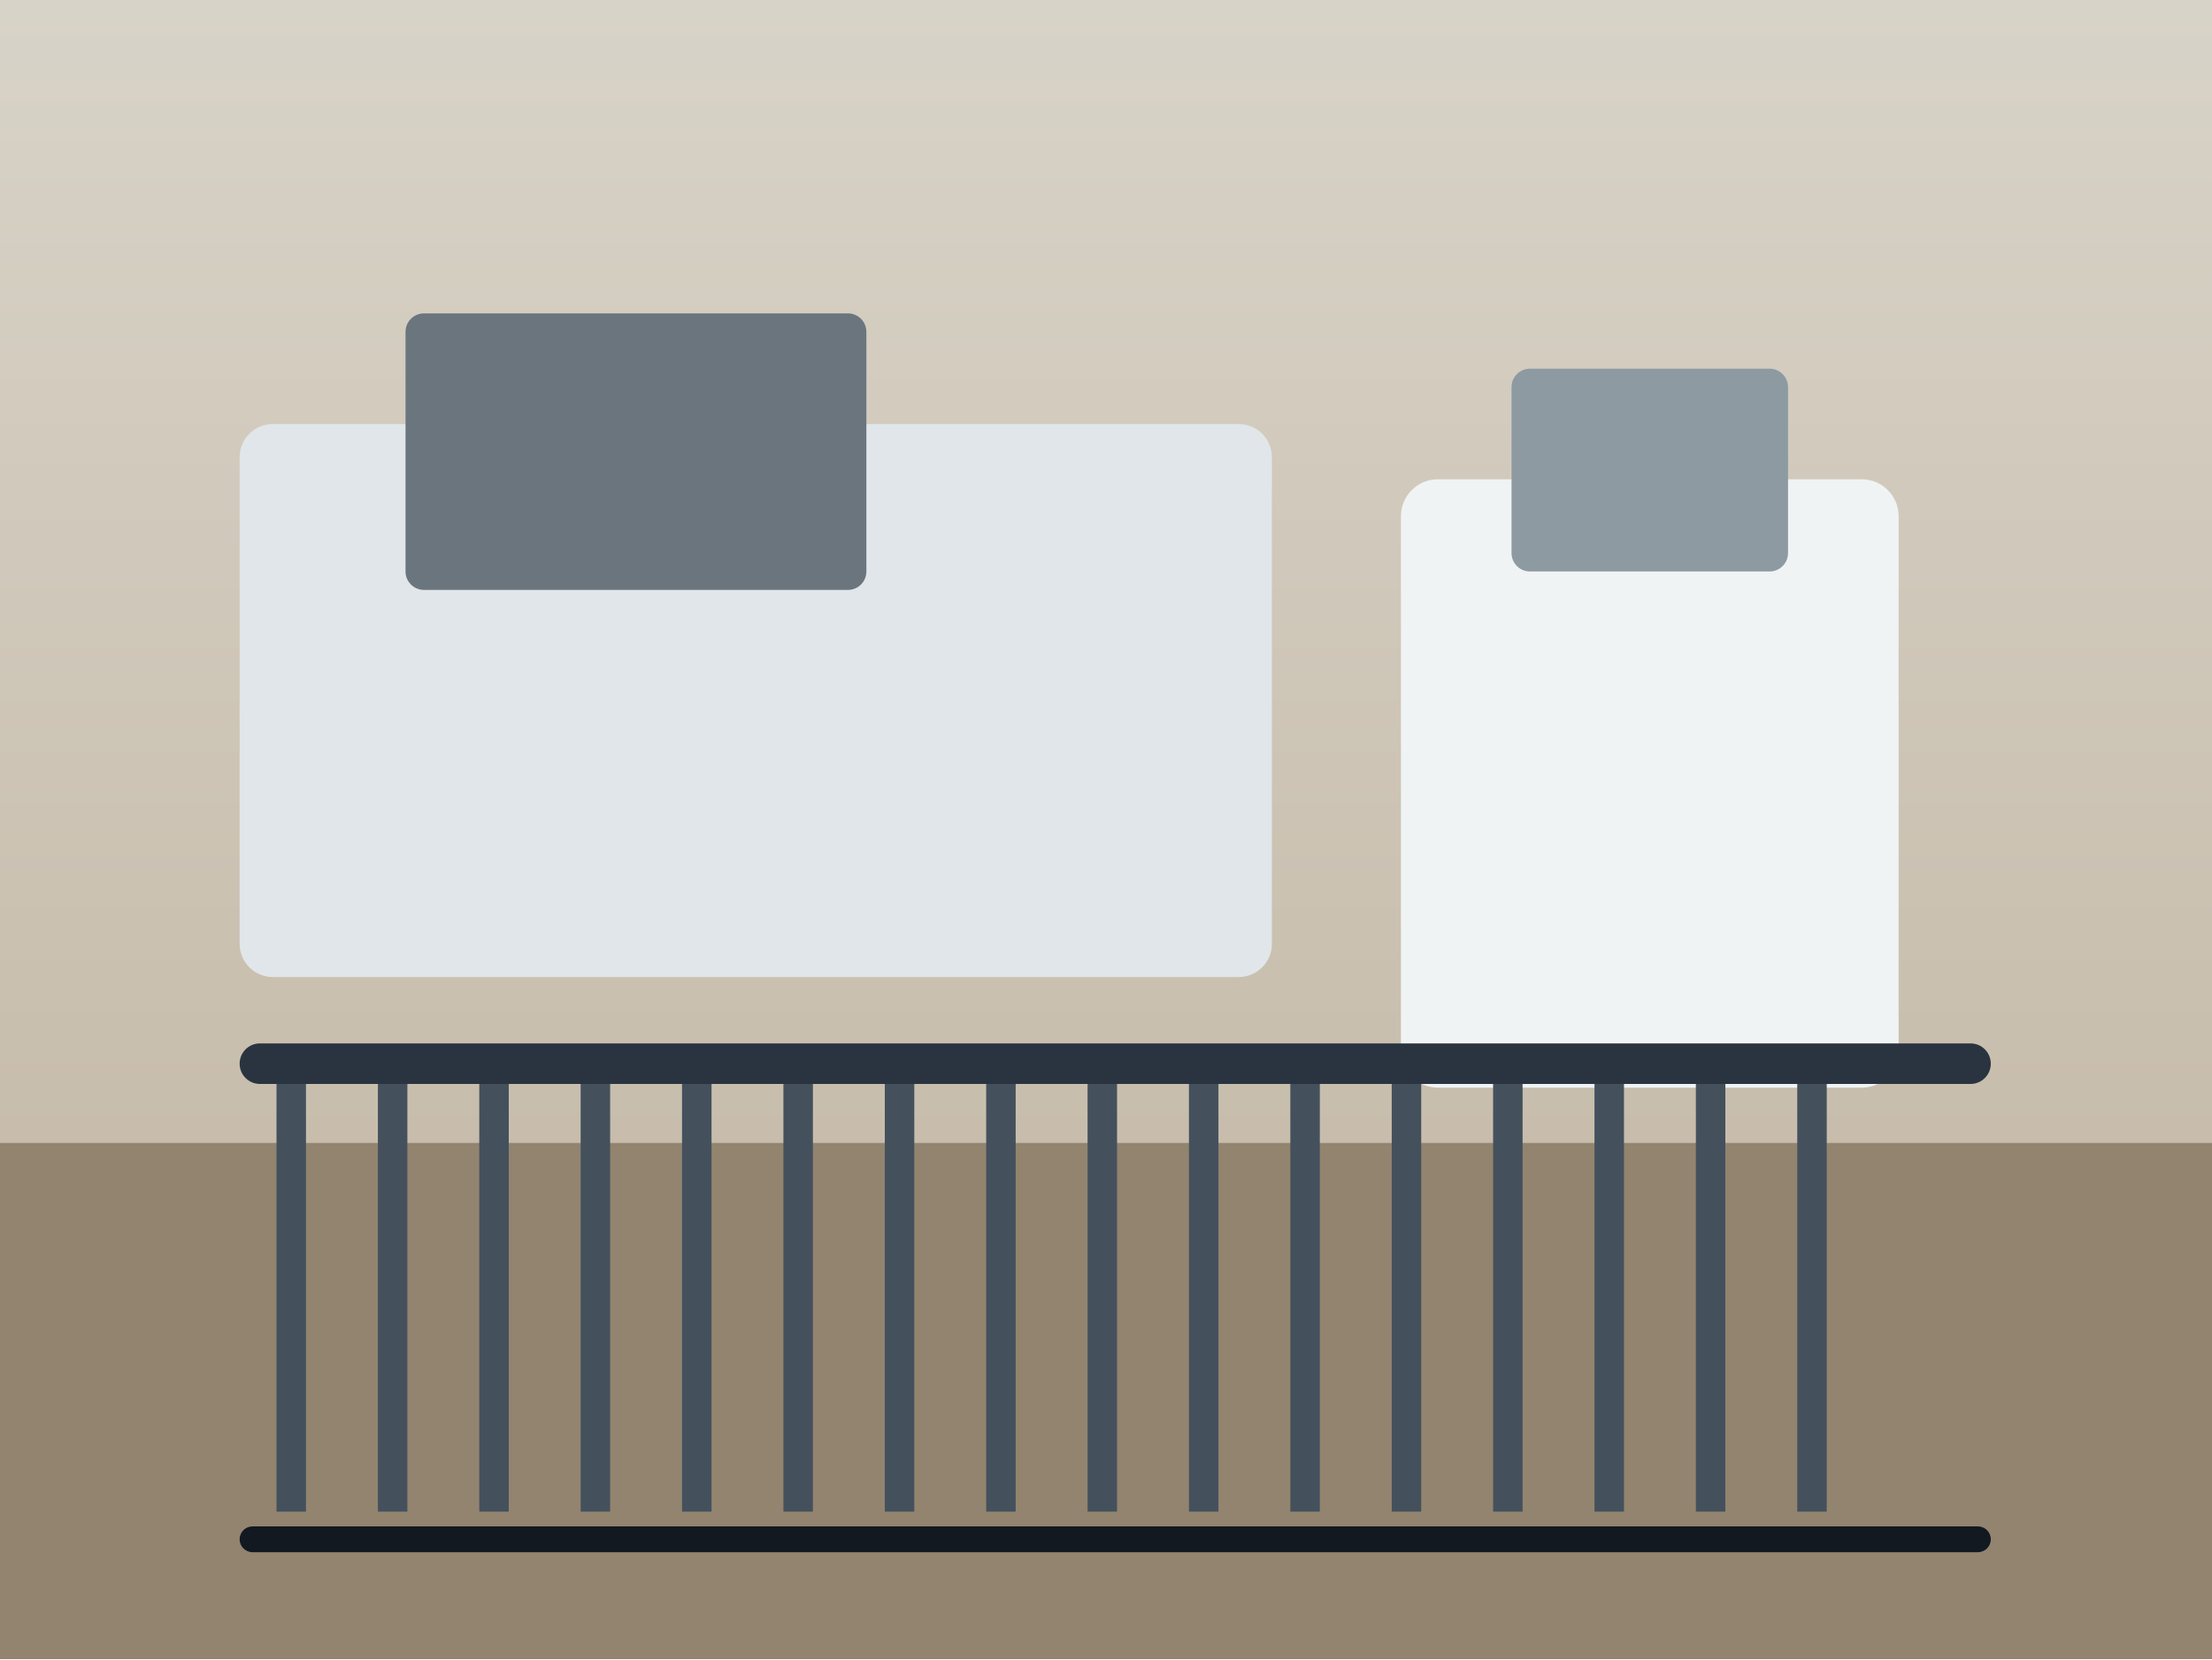
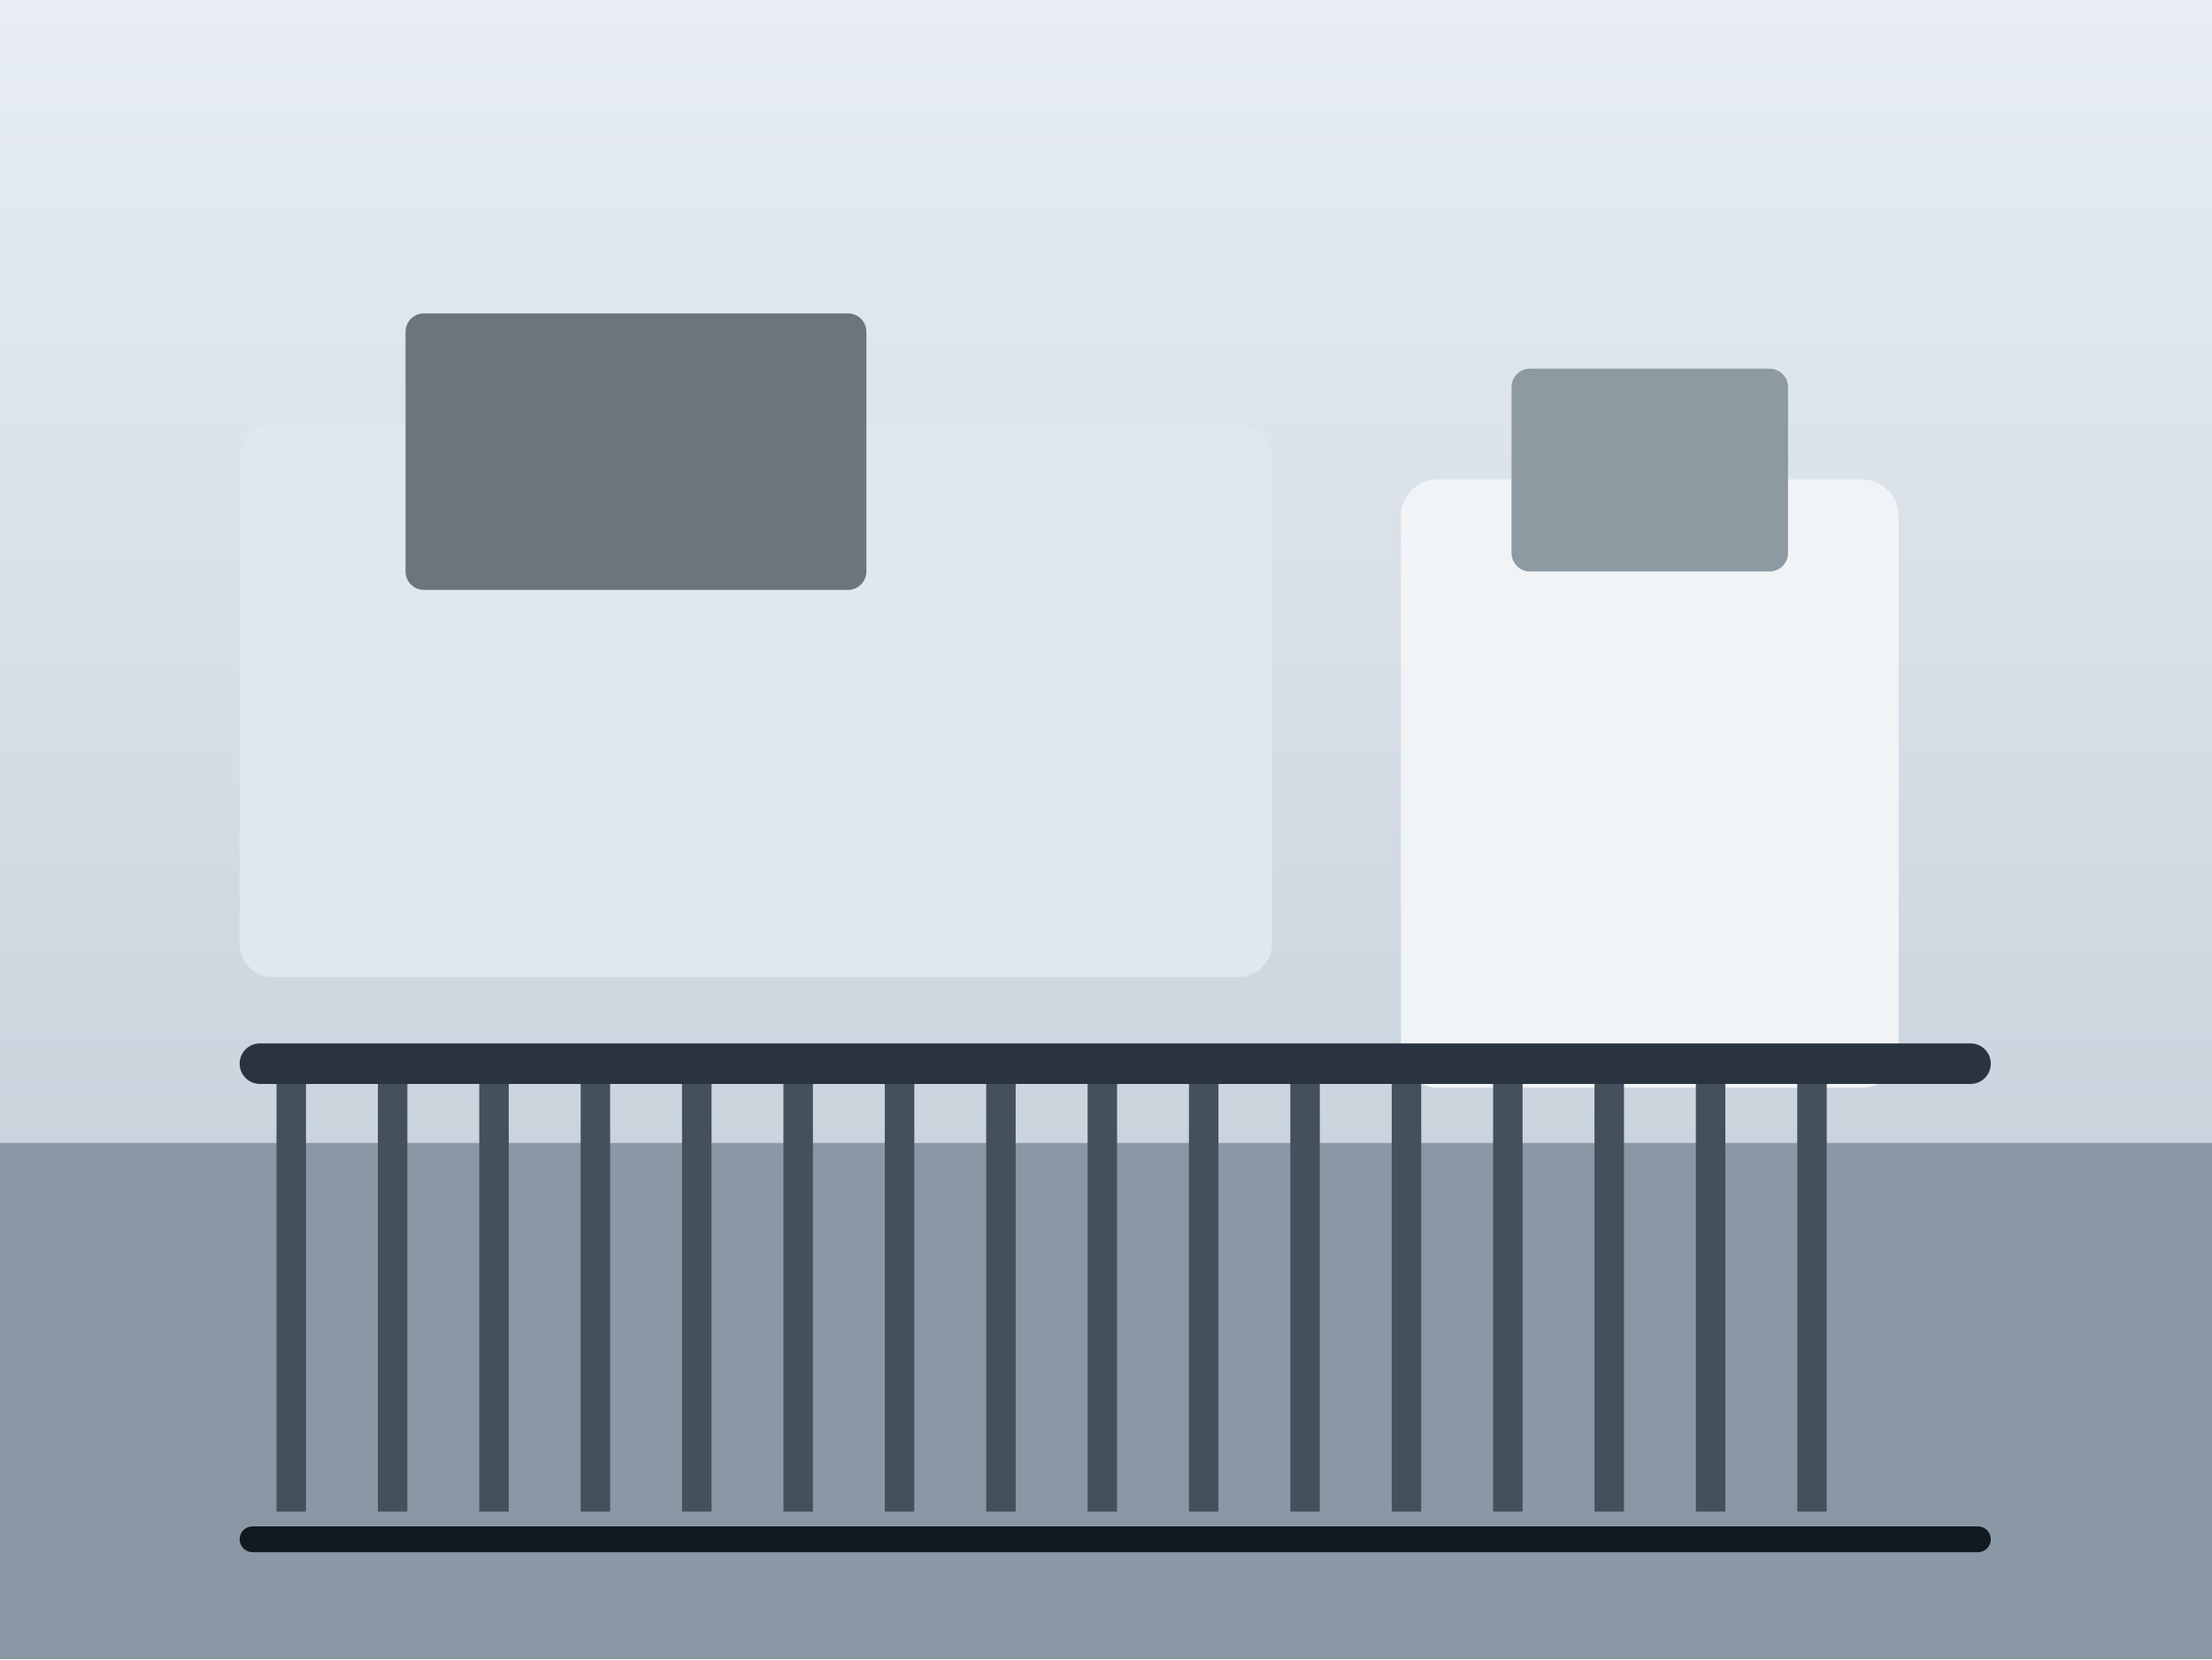
<svg xmlns="http://www.w3.org/2000/svg" width="1200" height="900" viewBox="0 0 1200 900" fill="none">
  <defs>
    <linearGradient id="bg4" x1="600" y1="0" x2="600" y2="900" gradientUnits="userSpaceOnUse">
-       <stop stop-color="#d8d3c8" />
-       <stop offset="1" stop-color="#c0b39f" />
+       <stop stop-color="#e7edf3" />
+       <stop offset="1" stop-color="#bec9d4" />
    </linearGradient>
  </defs>
  <rect width="1200" height="900" fill="url(#bg4)" />
-   <rect y="620" width="1200" height="280" fill="#93846f" />
-   <rect x="130" y="230" width="560" height="300" rx="18" fill="#e0e6ea" />
+   <rect y="620" width="1200" height="280" fill="#8a98a6" />
+   <rect x="130" y="230" width="560" height="300" rx="18" fill="#e0e7ee" />
  <rect x="220" y="170" width="250" height="150" rx="10" fill="#6b757d" />
-   <rect x="760" y="260" width="270" height="330" rx="20" fill="#f0f3f4" />
+   <rect x="760" y="260" width="270" height="330" rx="20" fill="#f1f4f7" />
  <rect x="820" y="200" width="150" height="110" rx="10" fill="#8d9aa2" />
  <g>
    <rect x="130" y="566" width="950" height="22" rx="11" fill="#2a3440" />
    <g fill="#44515d">
      <rect x="150" y="588" width="16" height="232" />
      <rect x="205" y="588" width="16" height="232" />
      <rect x="260" y="588" width="16" height="232" />
      <rect x="315" y="588" width="16" height="232" />
      <rect x="370" y="588" width="16" height="232" />
      <rect x="425" y="588" width="16" height="232" />
      <rect x="480" y="588" width="16" height="232" />
      <rect x="535" y="588" width="16" height="232" />
      <rect x="590" y="588" width="16" height="232" />
      <rect x="645" y="588" width="16" height="232" />
      <rect x="700" y="588" width="16" height="232" />
      <rect x="755" y="588" width="16" height="232" />
      <rect x="810" y="588" width="16" height="232" />
      <rect x="865" y="588" width="16" height="232" />
      <rect x="920" y="588" width="16" height="232" />
      <rect x="975" y="588" width="16" height="232" />
    </g>
    <rect x="130" y="828" width="950" height="14" rx="7" fill="#131921" />
  </g>
</svg>
